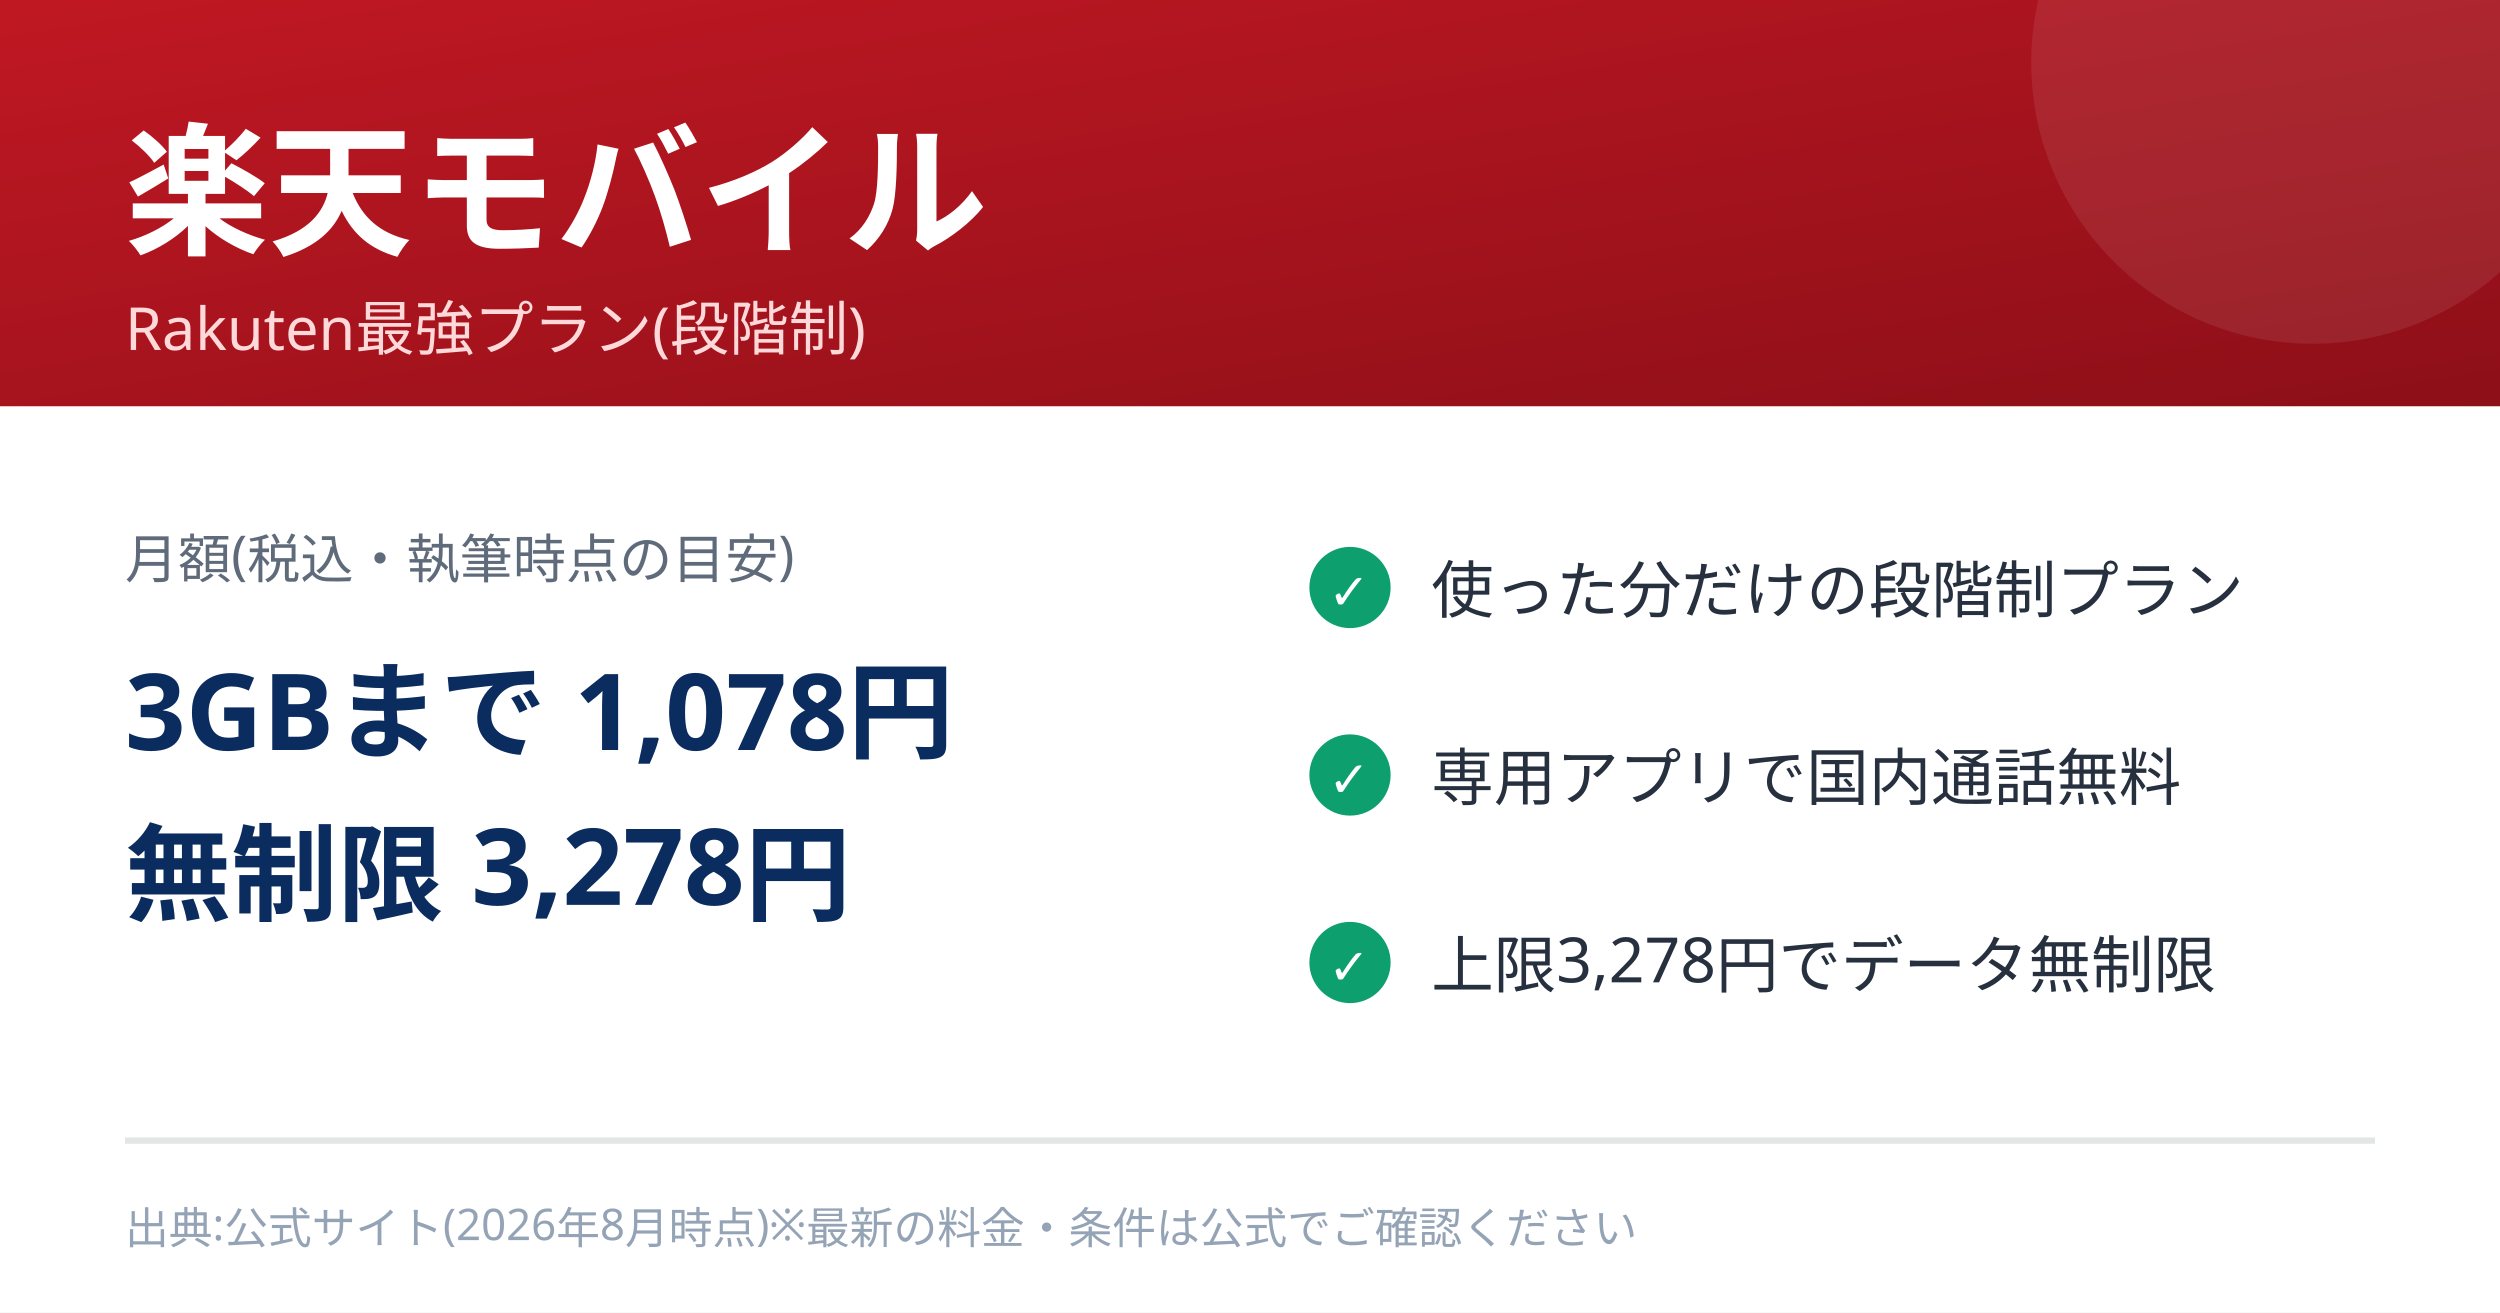
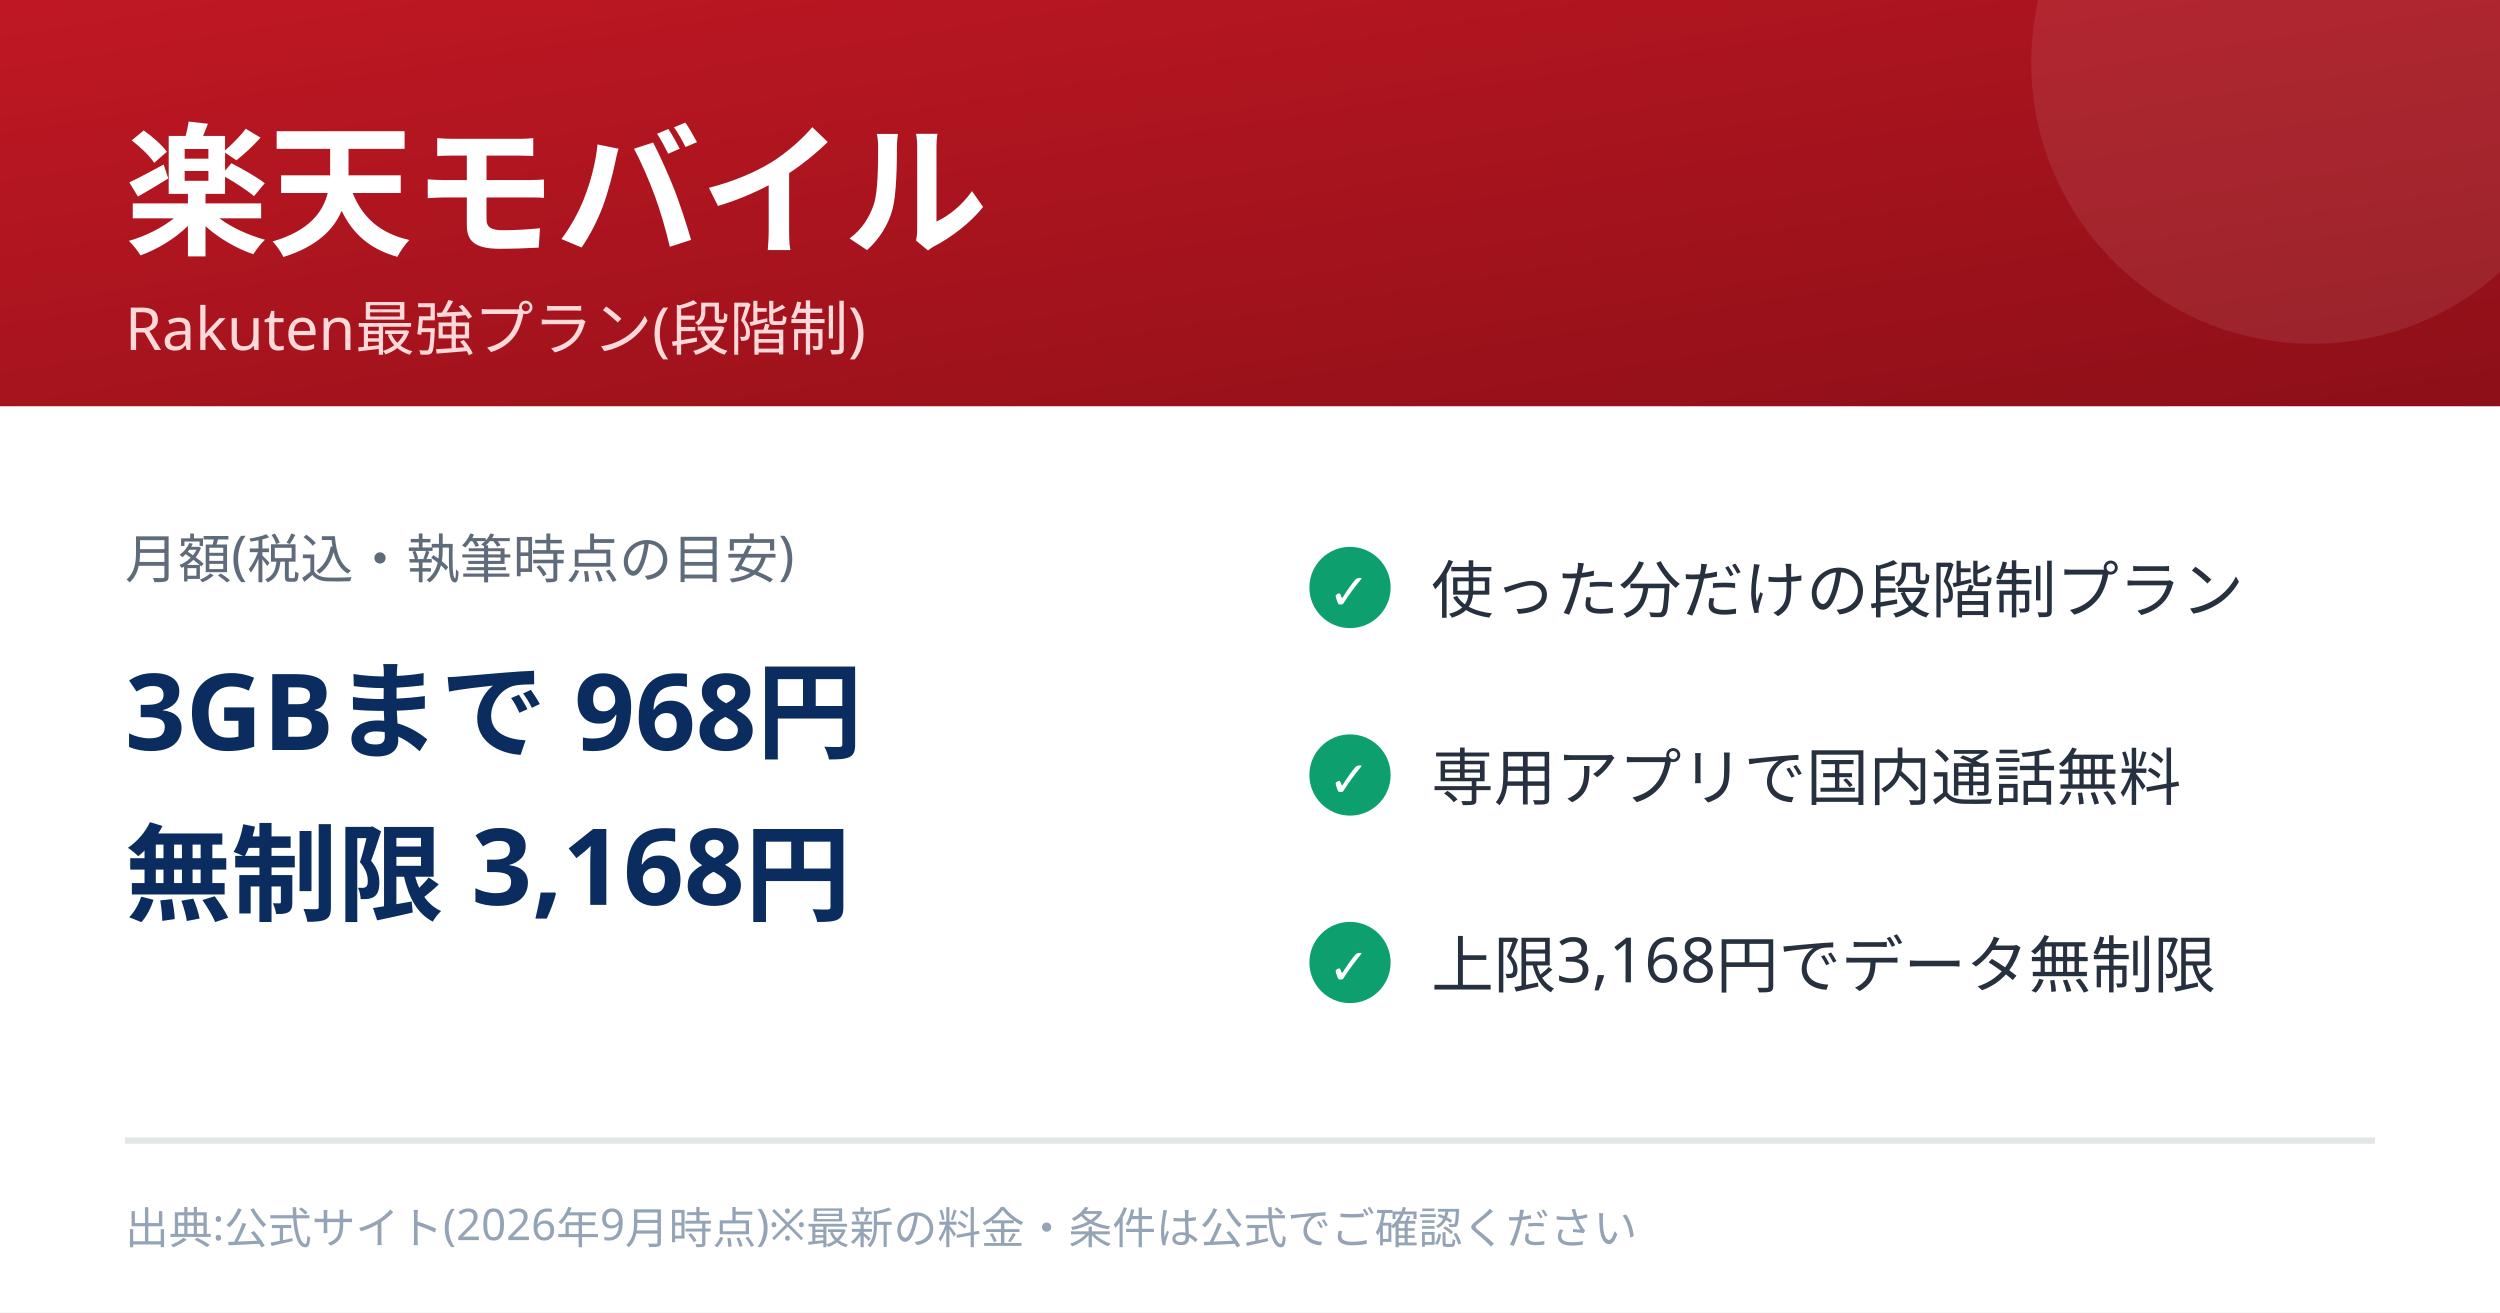
<svg xmlns="http://www.w3.org/2000/svg" viewBox="0 0 800 420" role="img" aria-label="楽天モバイルのサービス概要" font-family="'Noto Sans JP','Hiragino Sans','Yu Gothic',Meiryo,sans-serif">
  <defs>
    <linearGradient id="h" x1="0" y1="0" x2="1" y2="1">
      <stop offset="0" stop-color="#c01823" />
      <stop offset="1" stop-color="#8d0f18" />
    </linearGradient>
  </defs>
  <rect width="800" height="420" fill="#ffffff" />
  <rect width="800" height="130" fill="url(#h)" />
  <circle cx="740" cy="20" r="90" fill="#ffffff" opacity=".08" />
  <text x="40" y="78" font-size="46" font-weight="800" fill="#ffffff">楽天モバイル</text>
  <text x="40" y="112" font-size="19" fill="#ffd9d9">Rakuten最強プラン(段階制)</text>
  <text x="40" y="185" font-size="17" fill="#5f6b7a">月額(税込・執筆時点の目安)</text>
-   <text x="40" y="240" font-size="34" font-weight="800" fill="#0b2c5f">3GBまで 1,078円</text>
-   <text x="40" y="292" font-size="34" font-weight="800" fill="#0b2c5f">無制限 3,278円</text>
+   <text x="40" y="240" font-size="34" font-weight="800" fill="#0b2c5f">3GBまで 968円</text>
+   <text x="40" y="292" font-size="34" font-weight="800" fill="#0b2c5f">無制限 3,168円</text>
  <g font-size="20" fill="#26303e">
    <circle cx="432" cy="188" r="13" fill="#0e9f6e" />
    <text x="425" y="195" font-size="16" fill="#fff">✓</text>
    <text x="458" y="196">使った分だけの段階制プラン</text>
    <circle cx="432" cy="248" r="13" fill="#0e9f6e" />
    <text x="425" y="255" font-size="16" fill="#fff">✓</text>
    <text x="458" y="256">専用アプリで国内通話無料</text>
    <circle cx="432" cy="308" r="13" fill="#0e9f6e" />
    <text x="425" y="315" font-size="16" fill="#fff">✓</text>
-     <text x="458" y="316">上限3,278円でデータ無制限</text>
+     <text x="458" y="316">上限3,168円でデータ無制限</text>
  </g>
  <line x1="40" y1="365" x2="760" y2="365" stroke="#e2e6e4" stroke-width="2" />
-   <text x="40" y="398" font-size="14" fill="#94a3b5">出典:公式サイト(2026年8月時点)※最新の料金・条件は公式でご確認ください</text>
+   <text x="40" y="398" font-size="14" fill="#94a3b5">出典:公式サイト(2026年9月時点)※最新の料金・条件は公式でご確認ください</text>
</svg>
